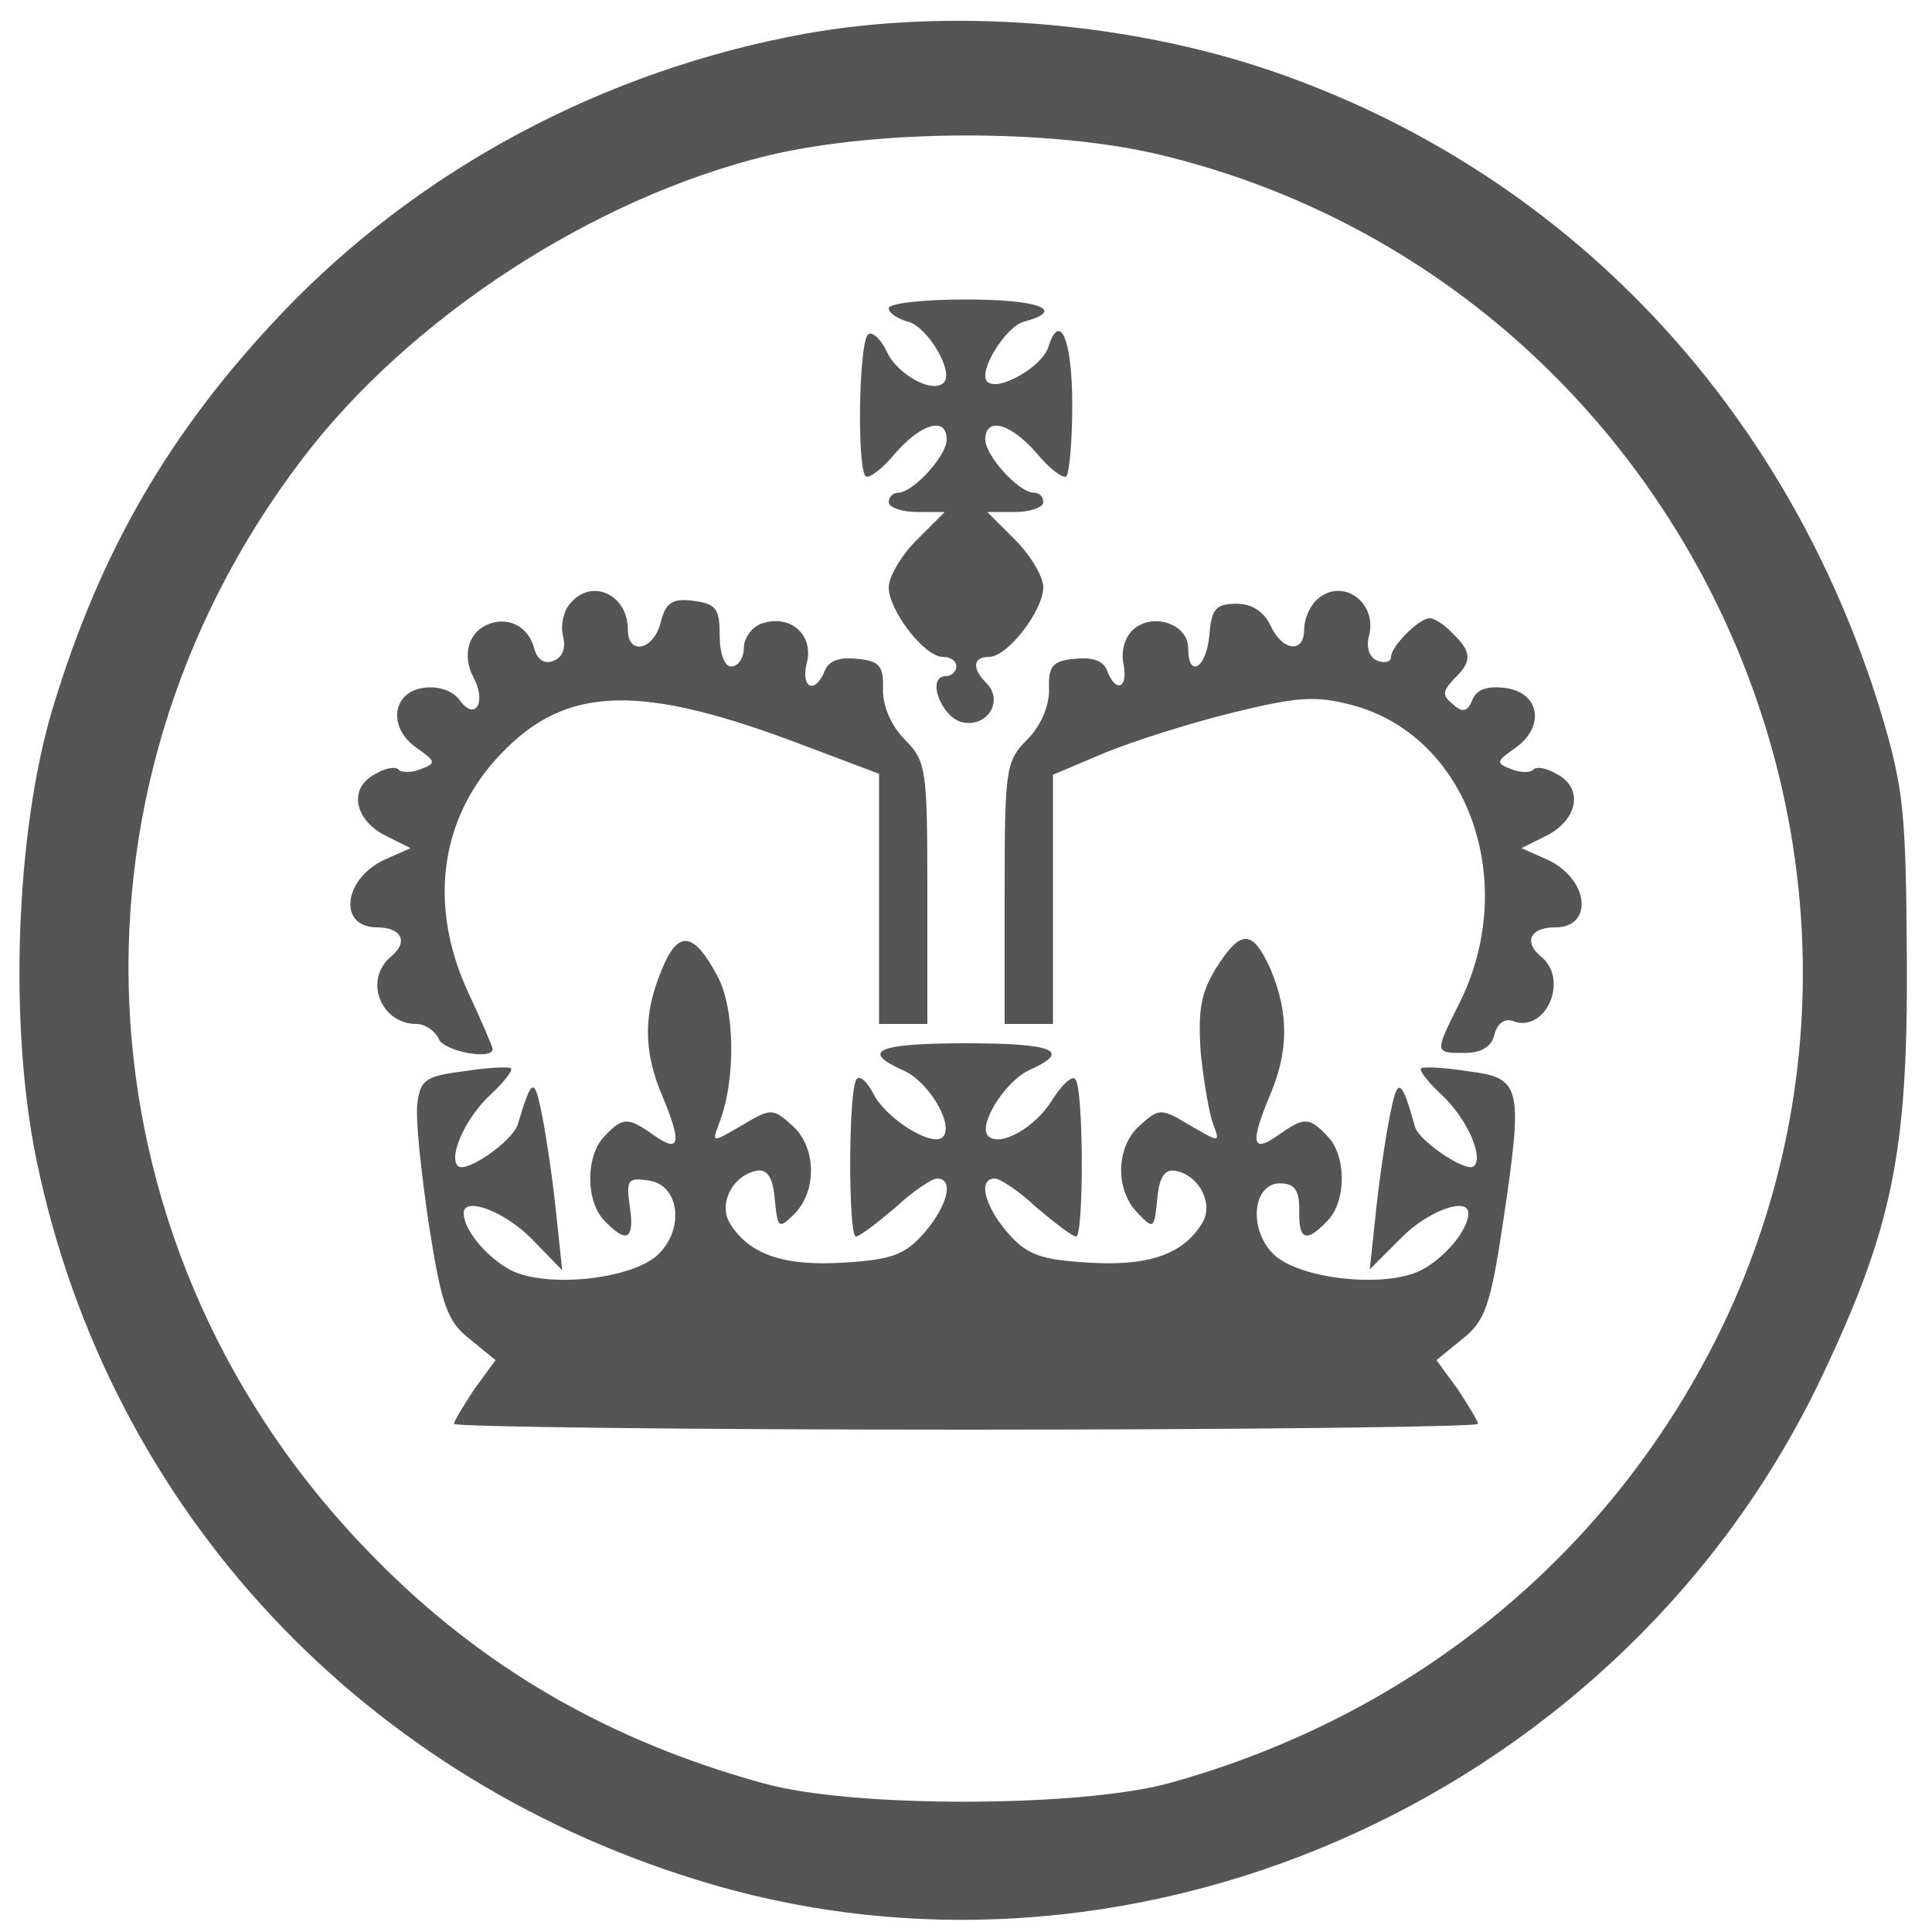
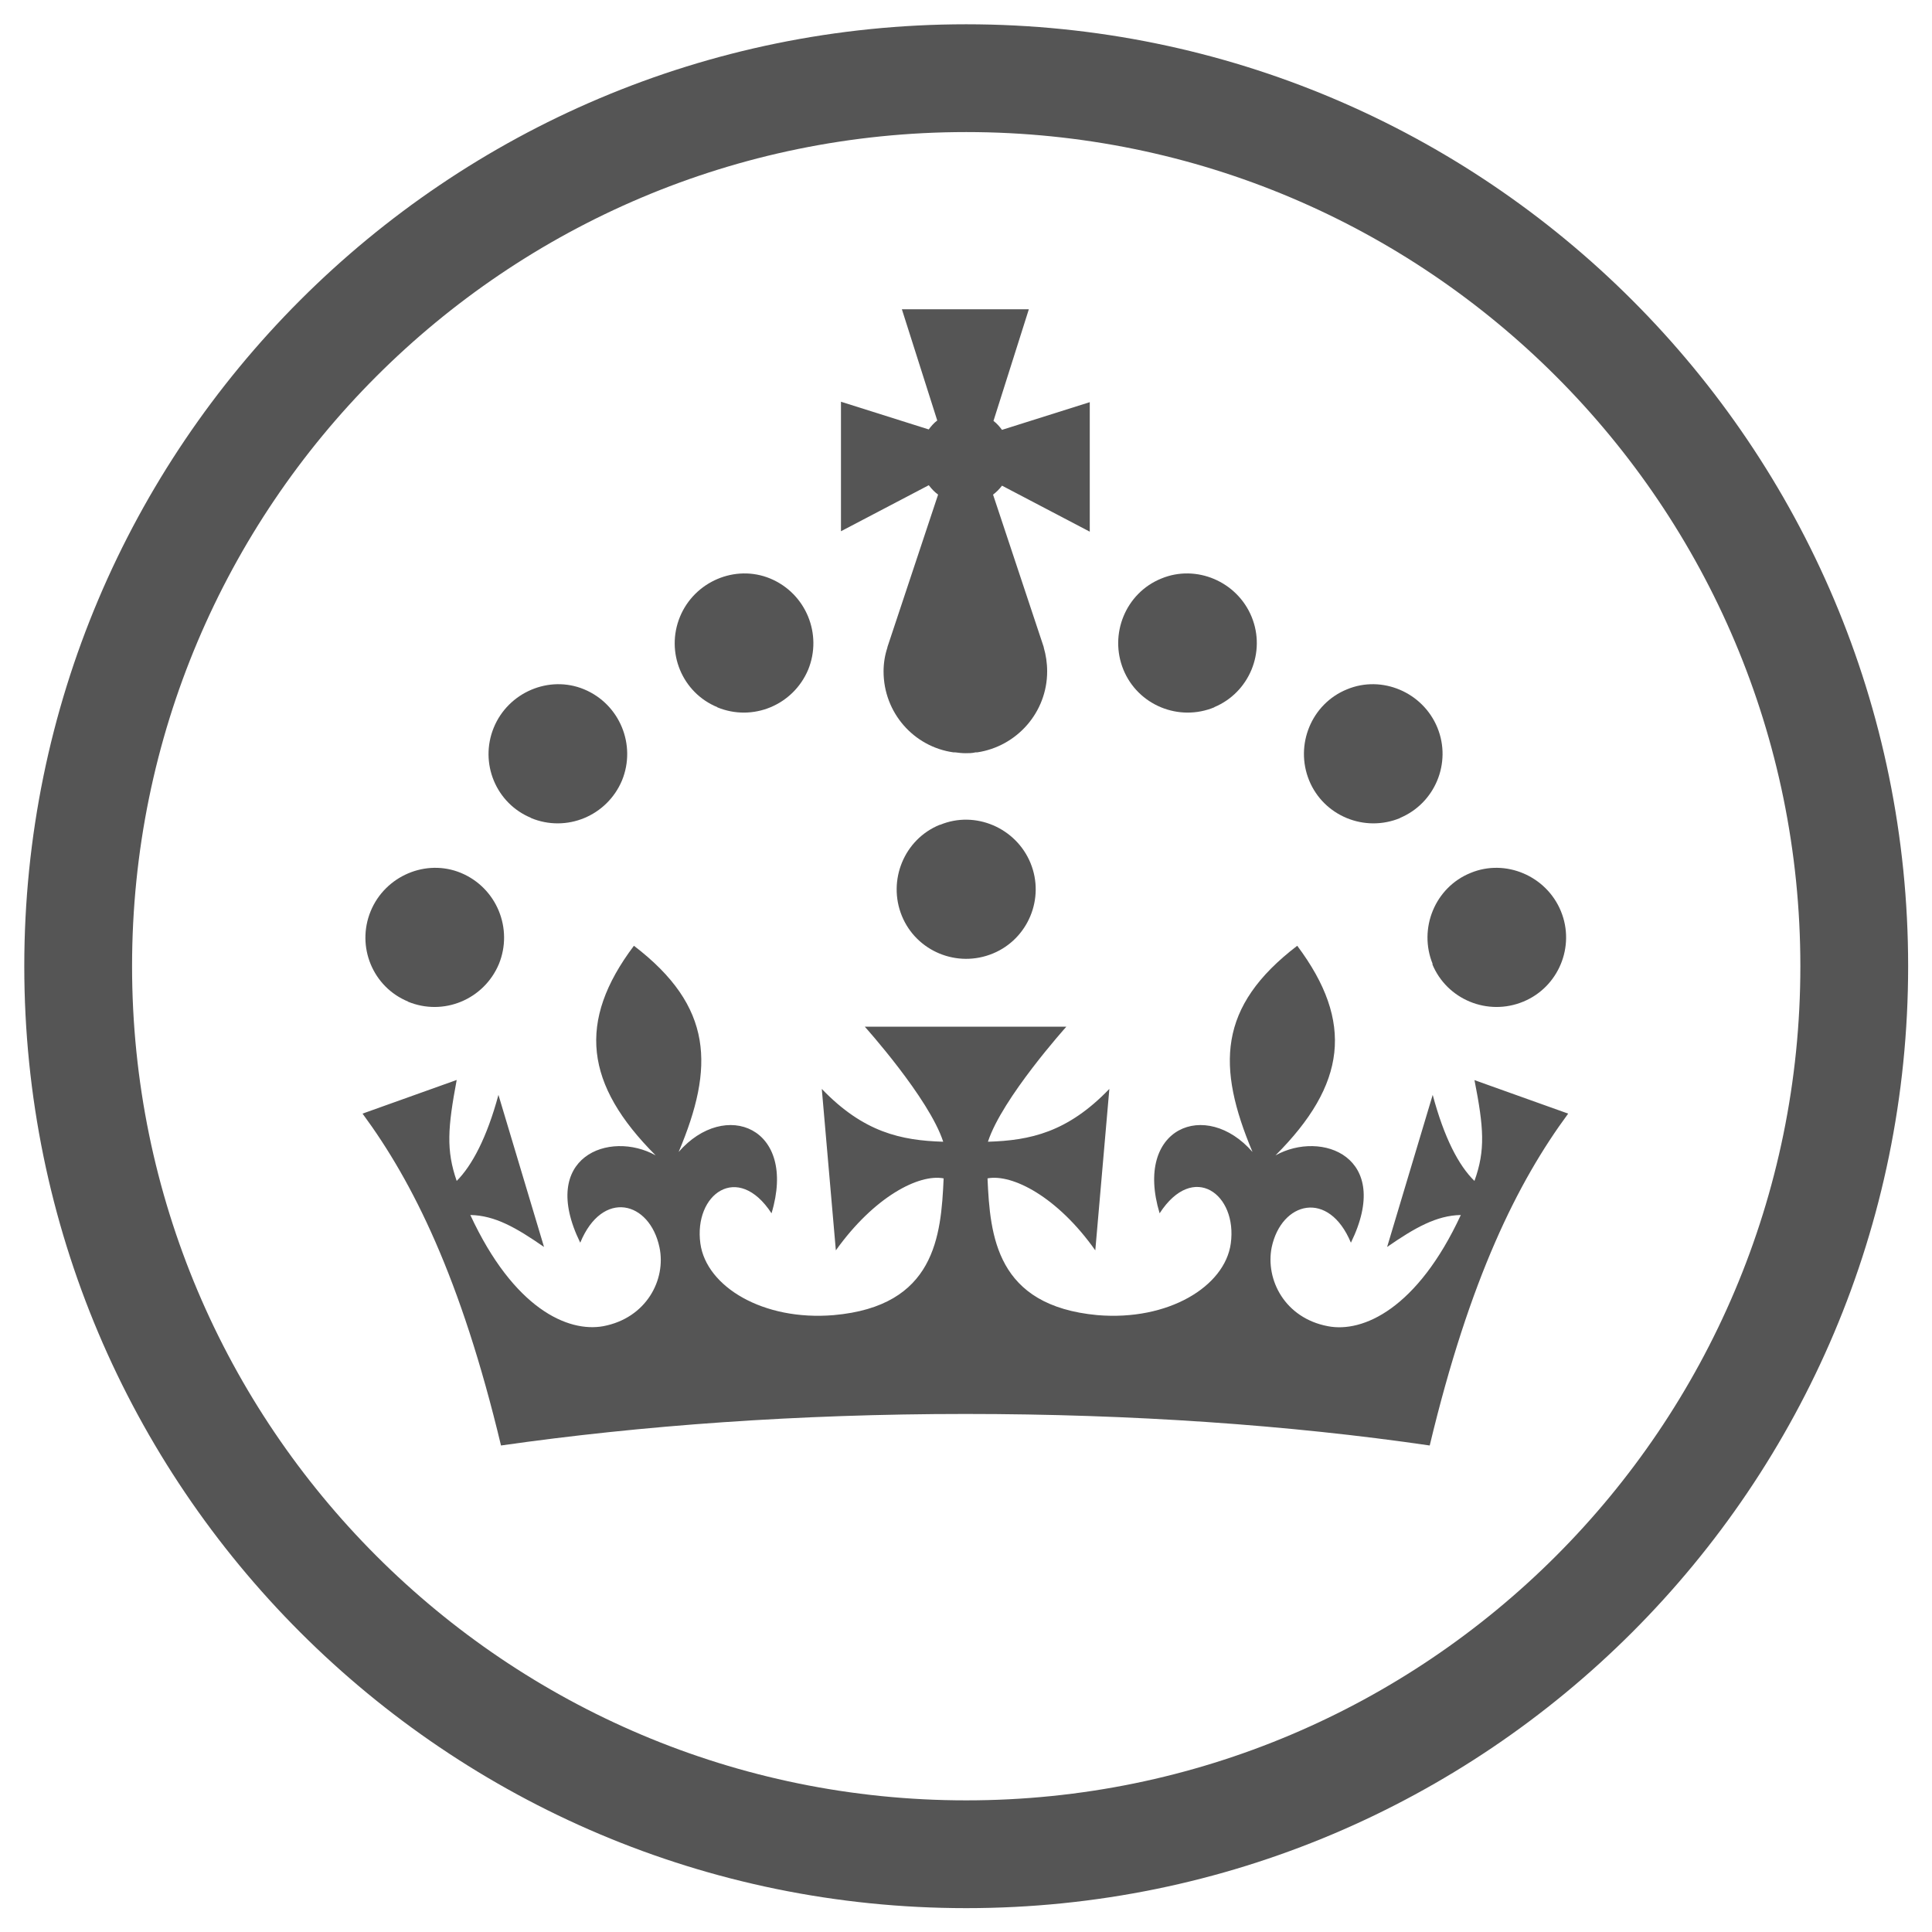
- <svg xmlns="http://www.w3.org/2000/svg" version="1.0" width="200pt" height="200pt" viewBox="0 0 200 200" preserveAspectRatio="xMidYMid meet">
-   <g transform="translate(0,200) scale(0.1,-0.1)" fill="#555" stroke="none">
-     <path d="M833 1965 c-208 -38 -399 -140 -541 -289 -117 -123 -189 -248 -238 -411 -38 -128 -45 -328 -16 -467 75 -361 339 -644 700 -749 448 -130 945 98 1148 526 73 154 89 232 88 430 -1 154 -3 178 -27 258 -97 318 -327 560 -632 664 -150 51 -332 65 -482 38z m367 -125 c531 -127 817 -718 585 -1209 -112 -235 -318 -406 -575 -477 -91 -25 -328 -26 -420 0 -160 44 -291 120 -402 233 -309 312 -341 789 -75 1138 111 146 301 270 482 314 113 27 291 28 405 1z" />
-     <path d="M920 1681 c0 -5 9 -11 20 -14 20 -5 48 -52 37 -63 -11 -12 -48 8 -59 32 -6 13 -15 21 -19 18 -10 -6 -12 -137 -3 -147 3 -3 17 7 31 24 27 31 53 38 53 14 0 -17 -35 -55 -50 -55 -5 0 -10 -4 -10 -10 0 -5 13 -10 29 -10 l29 0 -29 -29 c-16 -16 -29 -38 -29 -49 0 -24 37 -72 56 -72 8 0 14 -4 14 -10 0 -5 -5 -10 -11 -10 -21 0 -4 -45 19 -48 25 -4 41 23 23 41 -15 15 -14 27 3 27 19 0 56 48 56 72 0 11 -13 33 -29 49 l-29 29 29 0 c16 0 29 5 29 10 0 6 -4 10 -10 10 -15 0 -50 38 -50 55 0 24 26 17 53 -14 14 -17 28 -27 31 -24 3 4 6 37 6 74 0 68 -13 98 -25 59 -7 -20 -52 -46 -63 -35 -10 10 19 57 38 62 45 12 15 23 -60 23 -44 0 -80 -4 -80 -9z" />
-     <path d="M590 1375 c-7 -8 -10 -24 -7 -34 3 -12 -1 -22 -10 -25 -9 -4 -17 1 -20 13 -6 22 -26 33 -47 25 -21 -8 -28 -32 -16 -55 14 -26 2 -46 -14 -24 -7 10 -22 15 -37 13 -33 -4 -38 -41 -8 -62 20 -14 21 -16 5 -22 -9 -4 -20 -4 -23 -1 -3 4 -14 2 -24 -4 -28 -14 -23 -46 8 -63 l28 -14 -27 -12 c-43 -20 -48 -70 -8 -70 26 0 33 -15 15 -30 -29 -24 -11 -70 26 -70 9 0 19 -7 23 -15 4 -13 56 -23 56 -11 0 2 -11 28 -25 58 -42 90 -30 181 33 247 68 72 145 74 315 9 l77 -29 0 -130 0 -129 25 0 25 0 0 135 c0 128 -1 137 -23 159 -14 14 -23 34 -23 52 1 24 -3 30 -27 32 -18 2 -29 -2 -33 -12 -10 -25 -25 -19 -19 7 8 29 -16 51 -45 42 -11 -3 -20 -15 -20 -26 0 -10 -6 -19 -13 -19 -7 0 -12 13 -12 33 0 27 -4 32 -27 35 -22 3 -29 -2 -34 -22 -7 -29 -34 -35 -34 -8 0 37 -38 54 -60 27z" />
-     <path d="M1362 1378 c-7 -7 -12 -20 -12 -30 0 -25 -23 -22 -35 5 -7 14 -19 22 -35 22 -21 0 -26 -5 -28 -32 -3 -35 -22 -46 -22 -14 0 25 -36 37 -56 20 -9 -7 -14 -23 -11 -36 5 -26 -8 -31 -17 -7 -4 10 -15 14 -33 12 -24 -2 -28 -8 -27 -32 0 -18 -9 -38 -23 -52 -22 -22 -23 -31 -23 -159 l0 -135 25 0 25 0 0 129 0 129 52 22 c29 12 88 31 133 42 69 17 87 18 125 8 120 -32 174 -184 110 -310 -25 -50 -25 -50 6 -50 17 0 28 6 31 19 3 12 11 17 19 14 34 -13 59 43 29 67 -18 15 -11 30 15 30 40 0 35 50 -8 70 l-27 12 28 14 c31 17 36 49 8 63 -10 6 -21 8 -24 4 -3 -3 -14 -3 -23 1 -16 6 -15 8 5 22 31 22 25 58 -12 62 -18 2 -29 -2 -33 -13 -5 -12 -10 -13 -20 -4 -11 9 -11 13 1 26 19 18 19 28 -1 47 -8 9 -19 16 -24 16 -11 0 -40 -29 -40 -40 0 -5 -6 -7 -14 -4 -8 3 -12 13 -9 25 10 36 -29 63 -55 37z" />
-     <path d="M685 996 c-19 -45 -19 -84 0 -129 21 -50 19 -61 -7 -43 -28 20 -33 20 -52 0 -20 -20 -20 -68 0 -88 23 -24 31 -19 26 15 -4 28 -2 30 19 27 32 -4 38 -49 11 -76 -26 -26 -115 -36 -153 -17 -25 13 -49 42 -49 59 0 18 42 2 70 -26 l32 -33 -7 66 c-4 37 -11 82 -15 100 -7 34 -10 32 -24 -15 -6 -18 -54 -51 -62 -43 -10 10 8 50 34 74 14 13 23 25 21 27 -2 2 -24 1 -49 -3 -40 -5 -45 -9 -48 -34 -2 -15 4 -71 12 -125 13 -83 19 -100 42 -118 l27 -22 -22 -30 c-11 -17 -21 -33 -21 -36 0 -3 239 -6 530 -6 292 0 530 3 530 6 0 3 -10 19 -21 36 l-22 30 27 22 c23 18 29 34 42 121 21 141 19 149 -36 156 -25 4 -47 5 -49 3 -2 -2 7 -14 21 -27 26 -24 44 -64 34 -74 -7 -8 -56 25 -61 40 -14 50 -18 52 -25 18 -4 -18 -11 -63 -15 -99 l-7 -66 32 32 c27 28 70 44 70 26 0 -17 -24 -46 -49 -59 -38 -19 -127 -9 -153 17 -26 26 -21 73 7 73 15 0 20 -7 20 -27 -1 -32 7 -35 29 -12 20 20 20 68 0 88 -19 20 -24 20 -52 0 -26 -18 -28 -7 -7 43 19 45 19 84 1 128 -19 43 -31 44 -57 3 -16 -26 -19 -44 -16 -88 3 -30 9 -64 13 -74 7 -19 7 -19 -24 -1 -30 18 -32 18 -52 0 -25 -22 -26 -67 -2 -91 16 -17 17 -16 20 15 2 23 8 31 19 29 25 -5 40 -35 27 -55 -20 -32 -56 -44 -118 -40 -49 3 -63 8 -83 31 -24 28 -31 56 -13 56 5 0 25 -13 43 -30 19 -16 37 -30 41 -30 8 0 8 155 -1 163 -3 4 -14 -6 -24 -22 -17 -28 -54 -49 -66 -37 -11 11 17 56 42 68 45 20 27 28 -65 28 -92 0 -110 -8 -65 -28 27 -12 53 -57 41 -69 -11 -11 -59 19 -72 45 -6 12 -14 19 -17 15 -9 -8 -9 -163 -1 -163 4 0 22 14 41 30 18 17 38 30 43 30 18 0 11 -28 -13 -56 -20 -23 -34 -28 -83 -31 -62 -4 -98 8 -118 40 -13 20 2 50 27 55 11 2 17 -6 19 -29 3 -31 4 -32 21 -15 23 24 22 69 -3 91 -20 18 -22 18 -52 0 -31 -18 -31 -18 -24 1 18 45 17 119 -1 153 -25 47 -41 49 -58 7z" />
-   </g>
+ <svg xmlns="http://www.w3.org/2000/svg" id="Layer_1" data-name="Layer 1" viewBox="0 0 45.35 45.35">
+   <defs>
+     <style>
+       .cls-1 {
+         stroke-width: 0px;
+       }
+     </style>
+   </defs>
+   <path fill="#555" class="cls-1" d="m28.5,16.6c.82-.34,1.22-1.29.88-2.12-.34-.83-1.3-1.24-2.12-.9-.84.34-1.23,1.31-.89,2.14.34.83,1.3,1.23,2.14.88Z" />
+   <path fill="#555" class="cls-1" d="m22.06,19.36c-.84.34-1.23,1.31-.89,2.14.34.83,1.3,1.23,2.14.88.82-.34,1.22-1.29.88-2.12-.34-.83-1.3-1.24-2.12-.9Z" />
+   <path fill="#555" class="cls-1" d="m32.86,19.2c.82-.34,1.22-1.29.88-2.12-.34-.83-1.3-1.24-2.12-.9-.84.34-1.23,1.31-.89,2.14.34.83,1.3,1.23,2.14.88Z" />
+   <path fill="#555" class="cls-1" d="m33.62,22.63c.34.83,1.3,1.23,2.14.88.82-.34,1.22-1.29.88-2.12-.34-.83-1.3-1.24-2.12-.9-.84.34-1.23,1.31-.89,2.14Z" />
+   <path fill="#555" class="cls-1" d="m21.81,11.4c.06.08.13.15.21.21l-1.19,3.58s0,0,0,.01h0s0,0,0,0c-.06.18-.09.37-.09.56,0,.97.71,1.77,1.64,1.9.01,0,.03,0,.04,0,.08.01.16.02.24.02h0c.08,0,.16,0,.24-.02.01,0,.03,0,.04,0,.93-.14,1.64-.94,1.64-1.9,0-.2-.03-.39-.08-.56h0s0,0,0,0c0,0,0,0,0-.01l-1.19-3.58c.08-.06.15-.13.21-.21h0s2.06,1.08,2.06,1.08v-3.04l-2.06.65h0c-.06-.08-.12-.15-.2-.21h0s.83-2.62.83-2.62h-1.49s-1.49,0-1.49,0l.83,2.61h0c-.08.06-.14.13-.2.21h0s-2.06-.65-2.06-.65v3.04l2.06-1.08h0Z" />
+   <path fill="#555" class="cls-1" d="m16.83,16.6c.84.35,1.79-.05,2.14-.88.34-.83-.05-1.79-.89-2.14-.82-.34-1.78.07-2.12.9-.34.83.05,1.78.88,2.12Z" />
+   <path fill="#555" class="cls-1" d="m12.46,19.2c.84.35,1.79-.05,2.14-.88.34-.83-.05-1.79-.89-2.14-.82-.34-1.78.07-2.12.9-.34.83.05,1.78.88,2.12Z" />
+   <path fill="#555" class="cls-1" d="m9.57,23.51c.84.35,1.79-.05,2.14-.88.34-.83-.05-1.79-.89-2.14-.82-.34-1.78.07-2.12.9-.34.83.05,1.78.88,2.12Z" />
+   <path fill="#555" class="cls-1" d="m34.61,25.35c.22,1.12.26,1.65,0,2.37-.37-.36-.71-1.01-.98-2.02l-1.07,3.57c.65-.45,1.16-.74,1.73-.75-1.02,2.2-2.3,2.77-3.12,2.61-1.01-.19-1.47-1.09-1.32-1.85.23-1.08,1.34-1.36,1.86-.11.99-2.02-.69-2.65-1.77-2.05,1.66-1.66,1.85-3.13.51-4.92-1.87,1.43-1.89,2.84-1.05,4.84-1.09-1.25-2.79-.58-2.18,1.44.79-1.22,1.83-.45,1.67.71-.14,1.01-1.47,1.82-3.13,1.68-2.38-.22-2.52-1.86-2.58-3.21.58-.11,1.64.43,2.53,1.69l.33-3.79c-.98,1.02-1.86,1.21-2.85,1.24.33-1.02,1.84-2.7,1.84-2.7h-4.73s1.51,1.68,1.84,2.7c-.99-.03-1.87-.22-2.85-1.24l.33,3.79c.9-1.26,1.95-1.8,2.53-1.69-.06,1.36-.2,3-2.58,3.21-1.66.14-2.99-.67-3.13-1.68-.16-1.16.88-1.92,1.67-.71.61-2.02-1.09-2.69-2.18-1.44.84-1.99.82-3.41-1.05-4.84-1.34,1.78-1.15,3.26.51,4.92-1.08-.6-2.76.03-1.77,2.05.52-1.26,1.63-.98,1.86.11.16.76-.31,1.66-1.32,1.85-.83.15-2.1-.41-3.12-2.61.58.01,1.08.3,1.73.75l-1.07-3.57c-.27,1-.62,1.66-.98,2.02-.25-.72-.21-1.25,0-2.37l-2.21.79c1.18,1.6,2.31,3.86,3.25,7.79,3.29-.47,6.99-.74,10.9-.74s7.61.26,10.9.74c.94-3.93,2.07-6.19,3.25-7.79l-2.21-.79Z" />
+   <path fill="#555" class="cls-1" d="m22.68.57C10.47.57.57,10.47.57,22.68s9.9,22.11,22.11,22.11,22.11-9.9,22.11-22.11S34.89.57,22.68.57Zm0,41.69c-10.81,0-19.58-8.77-19.58-19.58S11.86,3.1,22.68,3.1s19.58,8.77,19.58,19.58-8.77,19.58-19.58,19.58Z" />
</svg>
